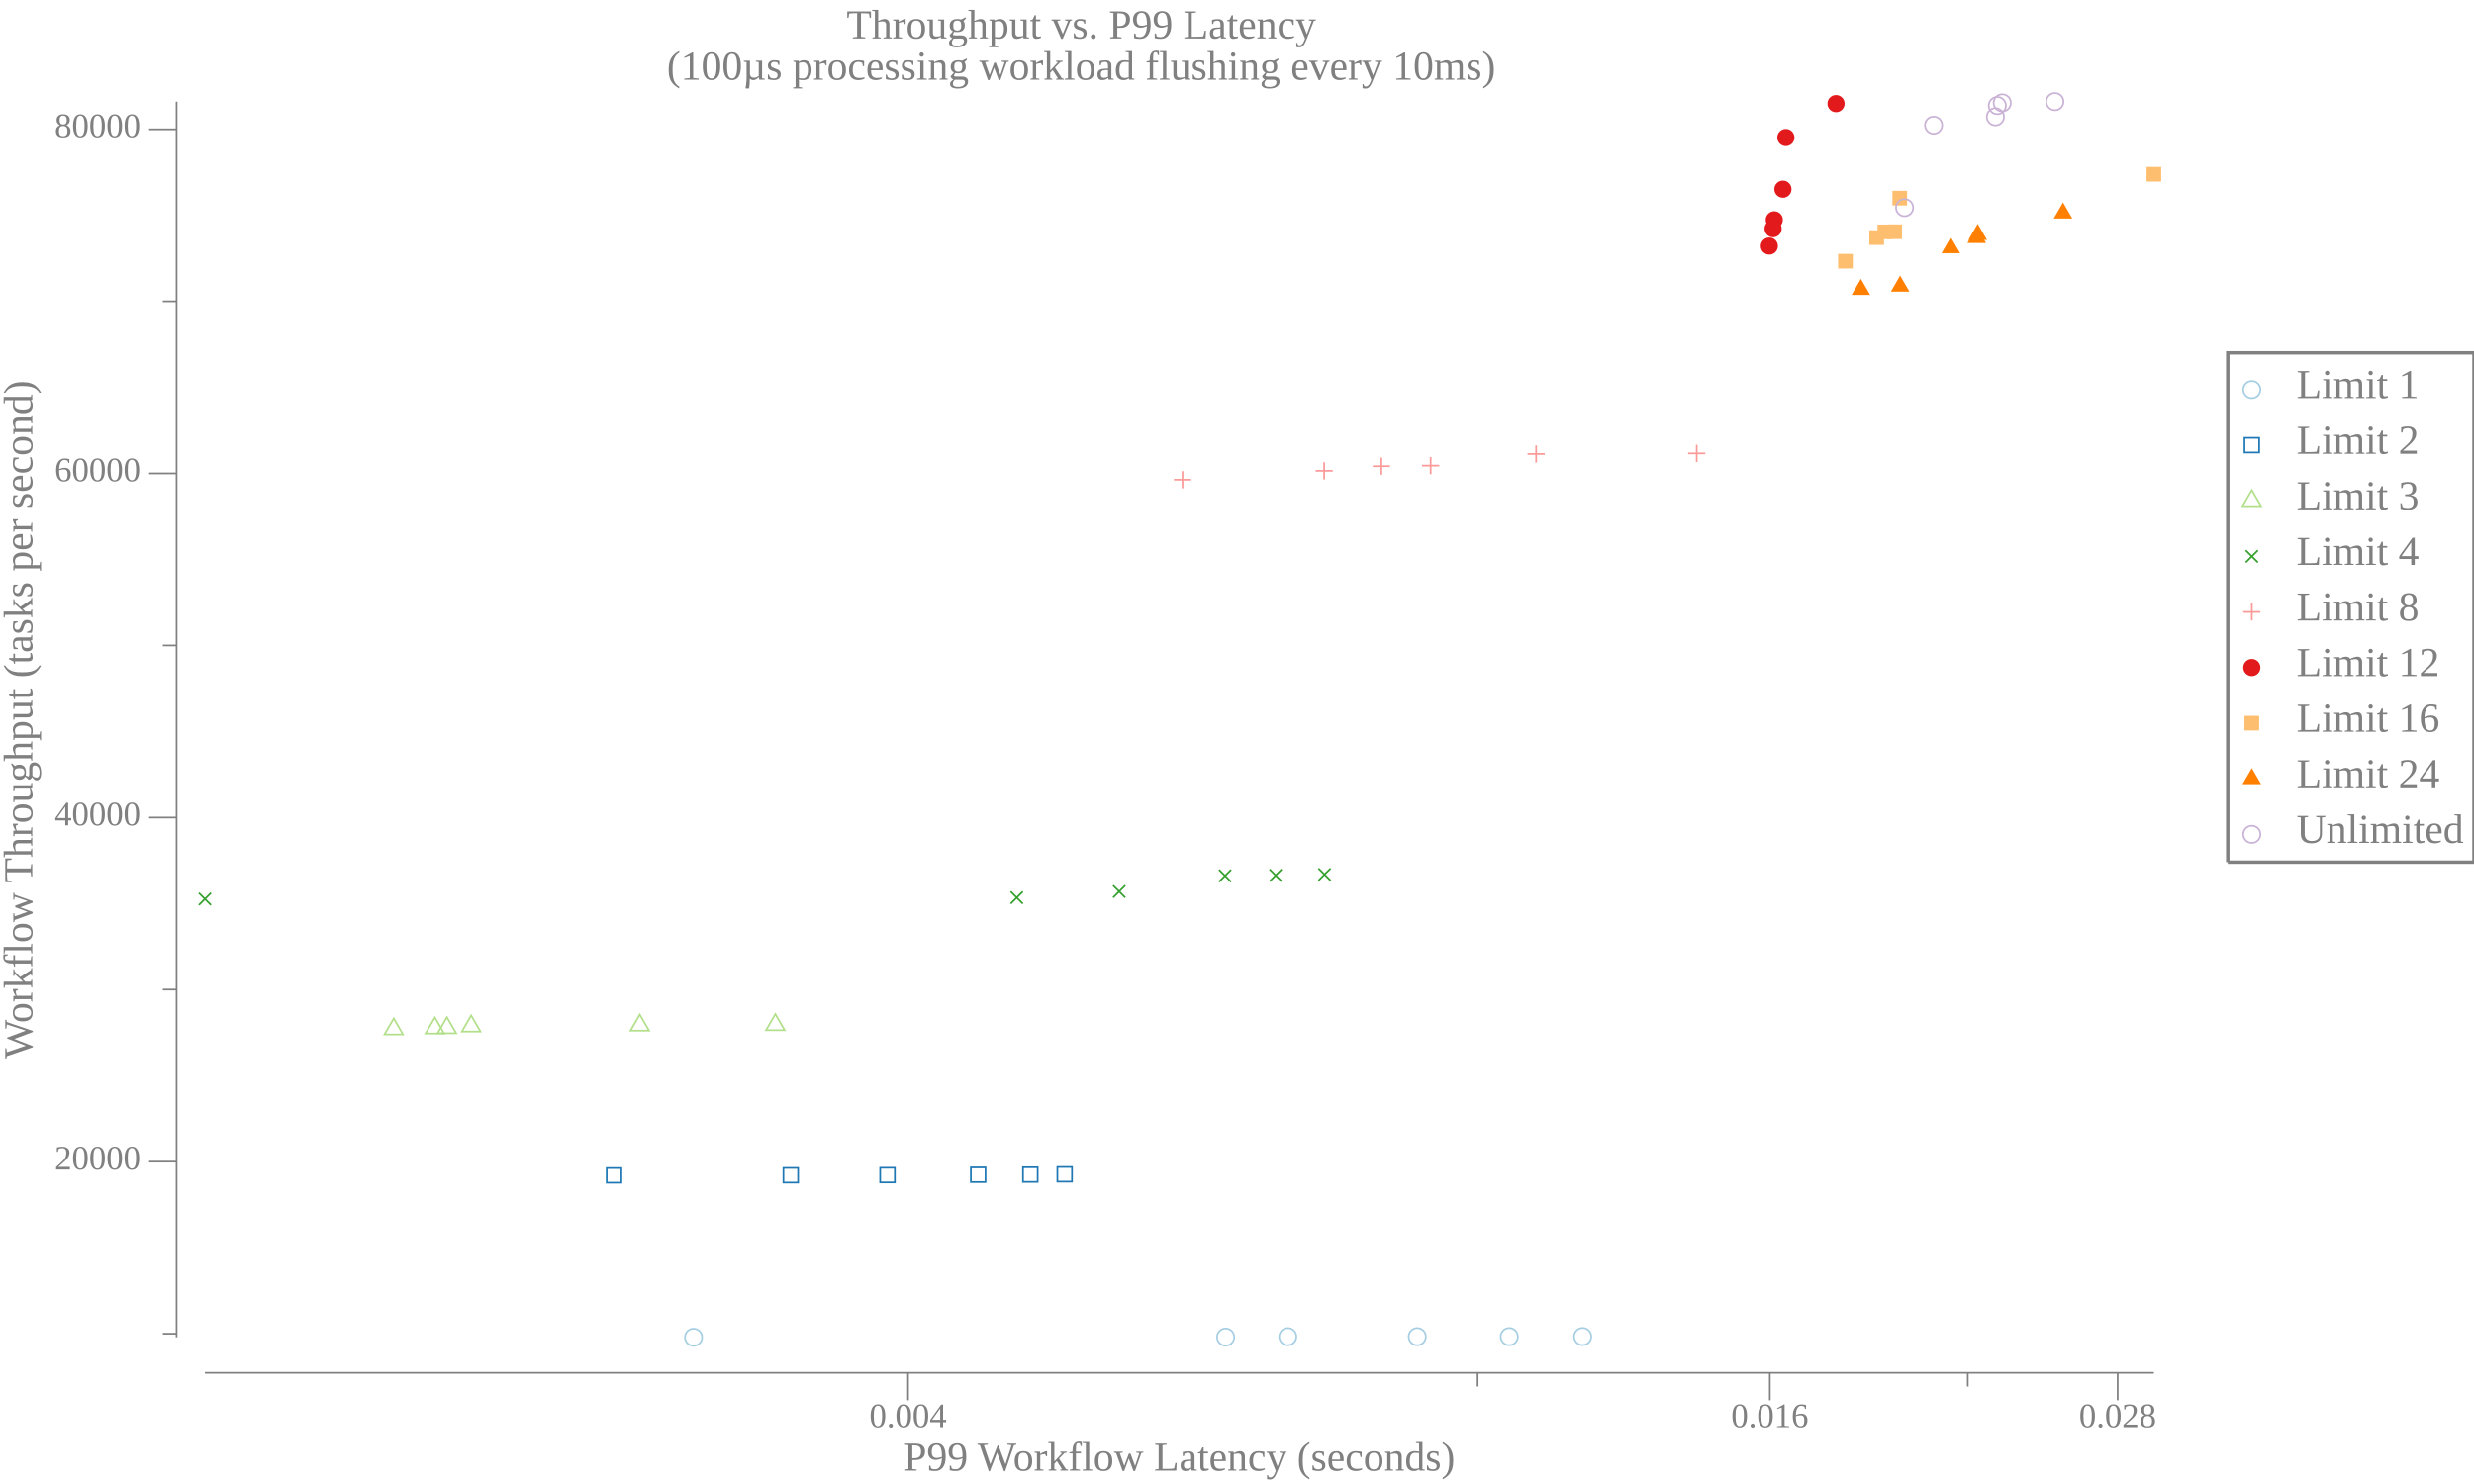
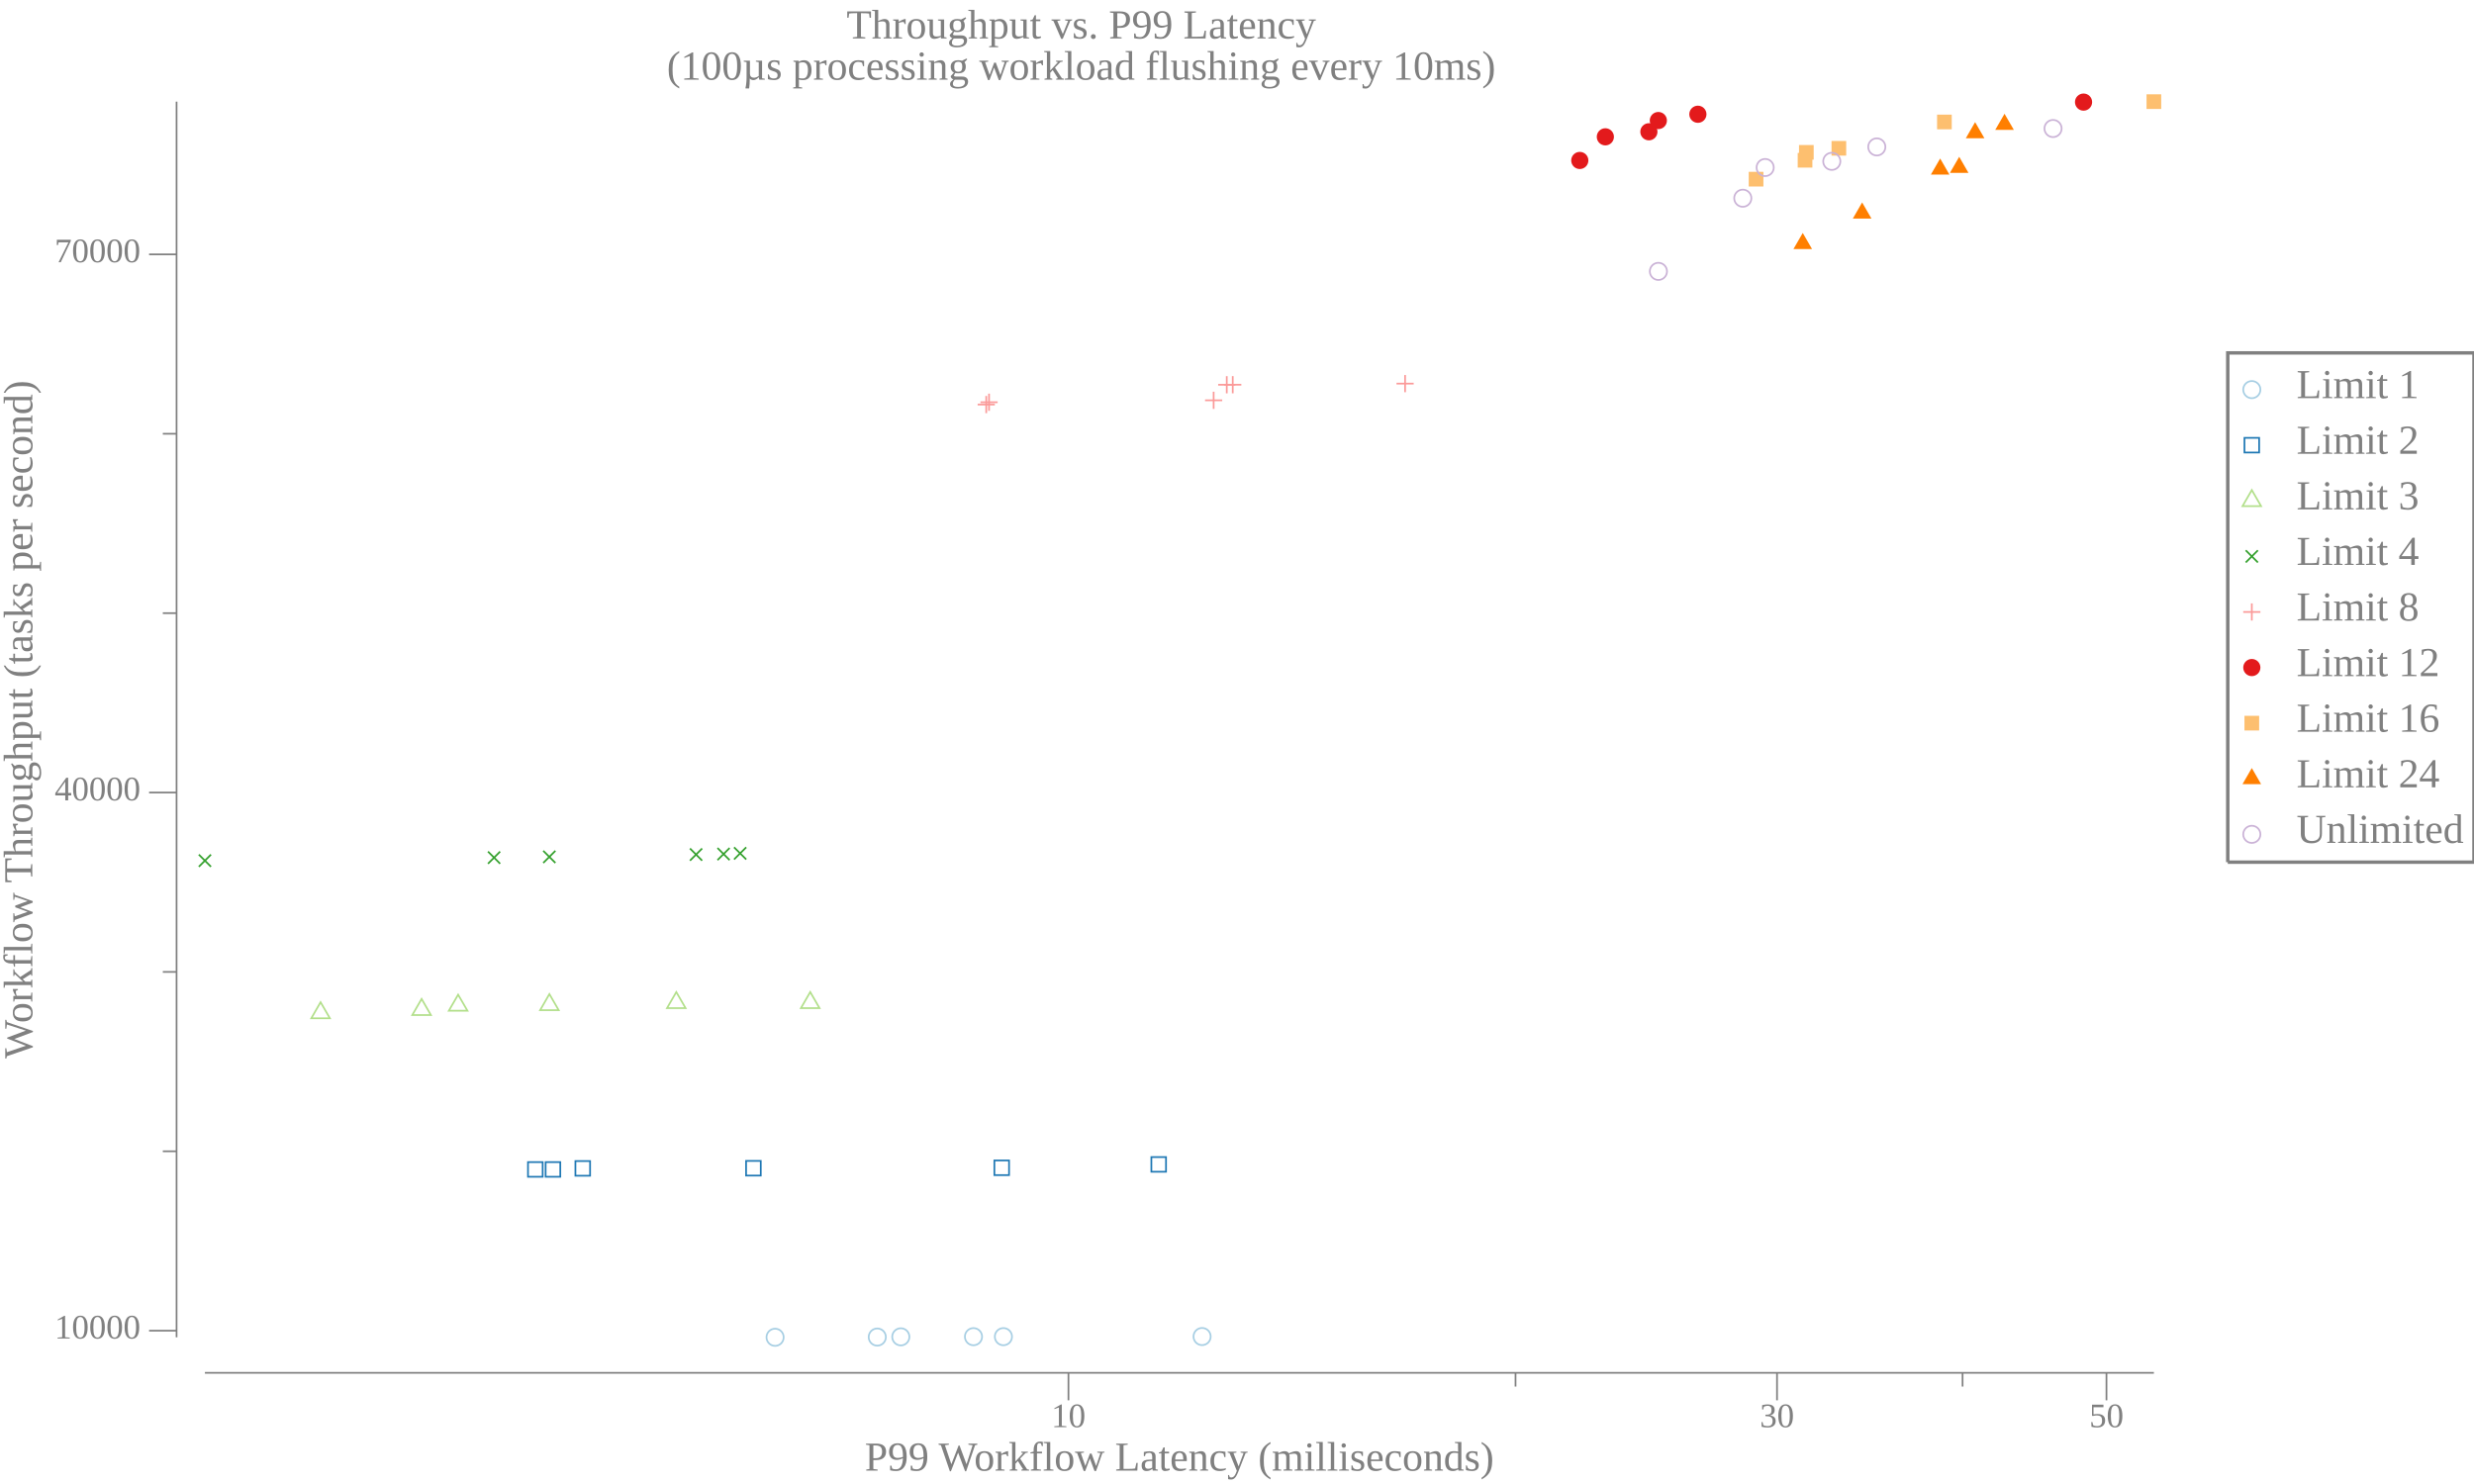
<svg xmlns="http://www.w3.org/2000/svg" width="720pt" height="432pt" viewBox="0 0 720 432">
  <g transform="scale(1, -1) translate(0, -432)">
    <path d="M657.84,318.58A2.5,2.5 0 1 1 652.84,318.58A2.5,2.5 0 1 1 657.84,318.58Z" style="fill:none;stroke:#A6CEE3;stroke-width:0.5" />
    <text x="668.34" y="-316.1" transform="scale(1, -1)" style="font-family:Liberation Serif;font-variant:normal;font-weight:normal;font-style:normal;font-size:12px;fill:#808080">Limit 1</text>
    <path d="M653.2,300.27L657.47,300.27L657.47,304.54L653.2,304.54Z" style="fill:none;stroke:#1F78B4;stroke-width:0.5" />
    <text x="668.34" y="-299.91" transform="scale(1, -1)" style="font-family:Liberation Serif;font-variant:normal;font-weight:normal;font-style:normal;font-size:12px;fill:#808080">Limit 2</text>
    <path d="M655.34,289.34L652.63,284.66L658.04,284.66Z" style="fill:none;stroke:#B2DF8A;stroke-width:0.5" />
    <text x="668.34" y="-283.73" transform="scale(1, -1)" style="font-family:Liberation Serif;font-variant:normal;font-weight:normal;font-style:normal;font-size:12px;fill:#808080">Limit 3</text>
    <path d="M653.57,268.27L657.11,271.8" style="fill:none;stroke:#33A02C;stroke-width:0.5" />
    <path d="M653.57,271.8L657.11,268.27" style="fill:none;stroke:#33A02C;stroke-width:0.5" />
    <text x="668.34" y="-267.55" transform="scale(1, -1)" style="font-family:Liberation Serif;font-variant:normal;font-weight:normal;font-style:normal;font-size:12px;fill:#808080">Limit 4</text>
    <path d="M655.34,256.35L655.34,251.35" style="fill:none;stroke:#FB9A99;stroke-width:0.5" />
    <path d="M652.84,253.85L657.84,253.85" style="fill:none;stroke:#FB9A99;stroke-width:0.5" />
    <text x="668.34" y="-251.36" transform="scale(1, -1)" style="font-family:Liberation Serif;font-variant:normal;font-weight:normal;font-style:normal;font-size:12px;fill:#808080">Limit 8</text>
    <path d="M657.84,237.67A2.5,2.5 0 1 1 652.84,237.67A2.5,2.5 0 1 1 657.84,237.67Z" style="fill:#E31A1C" />
    <text x="668.34" y="-235.18" transform="scale(1, -1)" style="font-family:Liberation Serif;font-variant:normal;font-weight:normal;font-style:normal;font-size:12px;fill:#808080">Limit 12</text>
    <path d="M653.2,219.35L657.47,219.35L657.47,223.62L653.2,223.62Z" style="fill:#FDBF6F" />
    <text x="668.34" y="-219" transform="scale(1, -1)" style="font-family:Liberation Serif;font-variant:normal;font-weight:normal;font-style:normal;font-size:12px;fill:#808080">Limit 16</text>
    <path d="M655.34,208.42L652.63,203.74L658.04,203.74Z" style="fill:#FF7F00" />
    <text x="668.34" y="-202.81" transform="scale(1, -1)" style="font-family:Liberation Serif;font-variant:normal;font-weight:normal;font-style:normal;font-size:12px;fill:#808080">Limit 24</text>
    <path d="M657.84,189.12A2.5,2.5 0 1 1 652.84,189.12A2.5,2.5 0 1 1 657.84,189.12Z" style="fill:none;stroke:#CAB2D6;stroke-width:0.5" />
    <text x="668.34" y="-186.63" transform="scale(1, -1)" style="font-family:Liberation Serif;font-variant:normal;font-weight:normal;font-style:normal;font-size:12px;fill:#808080">Unlimited</text>
    <path d="M648.34,181.02L648.34,329.27L720,329.27L720,181.02L648.34,181.02" style="fill:none;stroke:#808080" />
    <path d="M0,0L629.34,0L629.34,432L0,432Z" style="fill:#-8000000000000000-8000000000000000-8000000000000000;fill-opacity:0" />
    <text x="246.35" y="-420.81" transform="scale(1, -1)" style="font-family:Liberation Serif;font-variant:normal;font-weight:normal;font-style:normal;font-size:12px;fill:#808080">Throughput vs. P99 Latency</text>
    <text x="194.07" y="-408.81" transform="scale(1, -1)" style="font-family:Liberation Serif;font-variant:normal;font-weight:normal;font-style:normal;font-size:12px;fill:#808080">(100µs processing workload flushing every 10ms)</text>
-     <text x="263.02" y="-3.902" transform="scale(1, -1)" style="font-family:Liberation Serif;font-variant:normal;font-weight:normal;font-style:normal;font-size:12px;fill:#808080">P99 Workflow Latency (seconds)</text>
-     <text x="253.01" y="-16.541" transform="scale(1, -1)" style="font-family:Liberation Serif;font-variant:normal;font-weight:normal;font-style:normal;font-size:10px;fill:#808080">0.004</text>
-     <text x="503.81" y="-16.541" transform="scale(1, -1)" style="font-family:Liberation Serif;font-variant:normal;font-weight:normal;font-style:normal;font-size:10px;fill:#808080">0.016</text>
-     <text x="605.05" y="-16.541" transform="scale(1, -1)" style="font-family:Liberation Serif;font-variant:normal;font-weight:normal;font-style:normal;font-size:10px;fill:#808080">0.028</text>
-     <path d="M264.26,24.363L264.26,32.363" style="fill:none;stroke:#808080;stroke-width:0.5" />
-     <path d="M515.06,24.363L515.06,32.363" style="fill:none;stroke:#808080;stroke-width:0.5" />
-     <path d="M616.3,24.363L616.3,32.363" style="fill:none;stroke:#808080;stroke-width:0.5" />
-     <path d="M430.03,28.363L430.03,32.363" style="fill:none;stroke:#808080;stroke-width:0.5" />
-     <path d="M572.67,28.363L572.67,32.363" style="fill:none;stroke:#808080;stroke-width:0.5" />
+     <text x="251.68" y="-3.902" transform="scale(1, -1)" style="font-family:Liberation Serif;font-variant:normal;font-weight:normal;font-style:normal;font-size:12px;fill:#808080">P99 Workflow Latency (milliseconds)</text>
+     <text x="305.95" y="-16.541" transform="scale(1, -1)" style="font-family:Liberation Serif;font-variant:normal;font-weight:normal;font-style:normal;font-size:10px;fill:#808080">10</text>
+     <text x="512.16" y="-16.541" transform="scale(1, -1)" style="font-family:Liberation Serif;font-variant:normal;font-weight:normal;font-style:normal;font-size:10px;fill:#808080">30</text>
+     <text x="608.04" y="-16.541" transform="scale(1, -1)" style="font-family:Liberation Serif;font-variant:normal;font-weight:normal;font-style:normal;font-size:10px;fill:#808080">50</text>
+     <path d="M310.95,24.363L310.95,32.363" style="fill:none;stroke:#808080;stroke-width:0.5" />
+     <path d="M517.16,24.363L517.16,32.363" style="fill:none;stroke:#808080;stroke-width:0.5" />
+     <path d="M613.04,24.363L613.04,32.363" style="fill:none;stroke:#808080;stroke-width:0.5" />
+     <path d="M441.06,28.363L441.06,32.363" style="fill:none;stroke:#808080;stroke-width:0.5" />
+     <path d="M571.16,28.363L571.16,32.363" style="fill:none;stroke:#808080;stroke-width:0.5" />
    <path d="M59.635,32.363L626.84,32.363" style="fill:none;stroke:#808080;stroke-width:0.5" />
    <g transform="rotate(90)">
      <text x="123.84" y="9.387" transform="scale(1, -1)" style="font-family:Liberation Serif;font-variant:normal;font-weight:normal;font-style:normal;font-size:12px;fill:#808080">Workflow Throughput (tasks per second)</text>
    </g>
-     <text x="15.885" y="-91.553" transform="scale(1, -1)" style="font-family:Liberation Serif;font-variant:normal;font-weight:normal;font-style:normal;font-size:10px;fill:#808080">20000</text>
-     <text x="15.885" y="-191.73" transform="scale(1, -1)" style="font-family:Liberation Serif;font-variant:normal;font-weight:normal;font-style:normal;font-size:10px;fill:#808080">40000</text>
-     <text x="15.885" y="-291.9" transform="scale(1, -1)" style="font-family:Liberation Serif;font-variant:normal;font-weight:normal;font-style:normal;font-size:10px;fill:#808080">60000</text>
-     <text x="15.885" y="-392.08" transform="scale(1, -1)" style="font-family:Liberation Serif;font-variant:normal;font-weight:normal;font-style:normal;font-size:10px;fill:#808080">80000</text>
-     <path d="M43.385,93.838L51.385,93.838" style="fill:none;stroke:#808080;stroke-width:0.5" />
-     <path d="M43.385,194.01L51.385,194.01" style="fill:none;stroke:#808080;stroke-width:0.5" />
-     <path d="M43.385,294.19L51.385,294.19" style="fill:none;stroke:#808080;stroke-width:0.5" />
-     <path d="M43.385,394.36L51.385,394.36" style="fill:none;stroke:#808080;stroke-width:0.5" />
-     <path d="M47.385,43.751L51.385,43.751" style="fill:none;stroke:#808080;stroke-width:0.5" />
-     <path d="M47.385,143.93L51.385,143.93" style="fill:none;stroke:#808080;stroke-width:0.5" />
-     <path d="M47.385,244.1L51.385,244.1" style="fill:none;stroke:#808080;stroke-width:0.5" />
-     <path d="M47.385,344.28L51.385,344.28" style="fill:none;stroke:#808080;stroke-width:0.5" />
+     <text x="15.885" y="-42.351" transform="scale(1, -1)" style="font-family:Liberation Serif;font-variant:normal;font-weight:normal;font-style:normal;font-size:10px;fill:#808080">10000</text>
+     <text x="15.885" y="-199.01" transform="scale(1, -1)" style="font-family:Liberation Serif;font-variant:normal;font-weight:normal;font-style:normal;font-size:10px;fill:#808080">40000</text>
+     <text x="15.885" y="-355.66" transform="scale(1, -1)" style="font-family:Liberation Serif;font-variant:normal;font-weight:normal;font-style:normal;font-size:10px;fill:#808080">70000</text>
+     <path d="M43.385,44.636L51.385,44.636" style="fill:none;stroke:#808080;stroke-width:0.5" />
+     <path d="M43.385,201.29L51.385,201.29" style="fill:none;stroke:#808080;stroke-width:0.5" />
+     <path d="M43.385,357.95L51.385,357.95" style="fill:none;stroke:#808080;stroke-width:0.5" />
+     <path d="M47.385,96.855L51.385,96.855" style="fill:none;stroke:#808080;stroke-width:0.5" />
+     <path d="M47.385,149.07L51.385,149.07" style="fill:none;stroke:#808080;stroke-width:0.5" />
+     <path d="M47.385,253.51L51.385,253.51" style="fill:none;stroke:#808080;stroke-width:0.5" />
+     <path d="M47.385,305.73L51.385,305.73" style="fill:none;stroke:#808080;stroke-width:0.5" />
    <path d="M51.385,42.709L51.385,402.41" style="fill:none;stroke:#808080;stroke-width:0.5" />
-     <path d="M204.34,42.709A2.5,2.5 0 1 1 199.34,42.709A2.5,2.5 0 1 1 204.34,42.709Z" style="fill:none;stroke:#A6CEE3;stroke-width:0.5" />
-     <path d="M359.2,42.764A2.5,2.5 0 1 1 354.2,42.764A2.5,2.5 0 1 1 359.2,42.764Z" style="fill:none;stroke:#A6CEE3;stroke-width:0.5" />
-     <path d="M377.28,42.889A2.5,2.5 0 1 1 372.28,42.889A2.5,2.5 0 1 1 377.28,42.889Z" style="fill:none;stroke:#A6CEE3;stroke-width:0.5" />
-     <path d="M414.96,42.894A2.5,2.5 0 1 1 409.96,42.894A2.5,2.5 0 1 1 414.96,42.894Z" style="fill:none;stroke:#A6CEE3;stroke-width:0.5" />
-     <path d="M441.74,42.904A2.5,2.5 0 1 1 436.74,42.904A2.5,2.5 0 1 1 441.74,42.904Z" style="fill:none;stroke:#A6CEE3;stroke-width:0.5" />
-     <path d="M463.1,42.929A2.5,2.5 0 1 1 458.1,42.929A2.5,2.5 0 1 1 463.1,42.929Z" style="fill:none;stroke:#A6CEE3;stroke-width:0.5" />
-     <path d="M176.57,87.707L180.84,87.707L180.84,91.975L176.57,91.975Z" style="fill:none;stroke:#1F78B4;stroke-width:0.5" />
-     <path d="M228,87.742L232.27,87.742L232.27,92.01L228,92.01Z" style="fill:none;stroke:#1F78B4;stroke-width:0.5" />
-     <path d="M256.16,87.788L260.43,87.788L260.43,92.055L256.16,92.055Z" style="fill:none;stroke:#1F78B4;stroke-width:0.5" />
-     <path d="M282.55,87.893L286.82,87.893L286.82,92.16L282.55,92.16Z" style="fill:none;stroke:#1F78B4;stroke-width:0.5" />
-     <path d="M297.72,87.938L301.99,87.938L301.99,92.206L297.72,92.206Z" style="fill:none;stroke:#1F78B4;stroke-width:0.5" />
-     <path d="M307.73,88.018L311.99,88.018L311.99,92.286L307.73,92.286Z" style="fill:none;stroke:#1F78B4;stroke-width:0.5" />
-     <path d="M114.59,135.53L111.88,130.84L117.29,130.84Z" style="fill:none;stroke:#B2DF8A;stroke-width:0.5" />
-     <path d="M126.56,135.8L123.85,131.11L129.27,131.11Z" style="fill:none;stroke:#B2DF8A;stroke-width:0.5" />
-     <path d="M130.06,135.88L127.36,131.19L132.77,131.19Z" style="fill:none;stroke:#B2DF8A;stroke-width:0.5" />
-     <path d="M137.12,136.39L134.41,131.7L139.83,131.7Z" style="fill:none;stroke:#B2DF8A;stroke-width:0.5" />
-     <path d="M186.19,136.65L183.49,131.96L188.9,131.96Z" style="fill:none;stroke:#B2DF8A;stroke-width:0.5" />
-     <path d="M225.64,136.78L222.94,132.1L228.35,132.1Z" style="fill:none;stroke:#B2DF8A;stroke-width:0.5" />
-     <path d="M57.867,168.53L61.403,172.06" style="fill:none;stroke:#33A02C;stroke-width:0.5" />
-     <path d="M57.867,172.06L61.403,168.53" style="fill:none;stroke:#33A02C;stroke-width:0.5" />
-     <path d="M294.14,168.93L297.67,172.47" style="fill:none;stroke:#33A02C;stroke-width:0.5" />
-     <path d="M294.14,172.47L297.67,168.93" style="fill:none;stroke:#33A02C;stroke-width:0.5" />
-     <path d="M323.95,170.71L327.48,174.25" style="fill:none;stroke:#33A02C;stroke-width:0.5" />
-     <path d="M323.95,174.25L327.48,170.71" style="fill:none;stroke:#33A02C;stroke-width:0.5" />
-     <path d="M354.76,175.28L358.3,178.81" style="fill:none;stroke:#33A02C;stroke-width:0.5" />
-     <path d="M354.76,178.81L358.3,175.28" style="fill:none;stroke:#33A02C;stroke-width:0.5" />
-     <path d="M369.48,175.41L373.01,178.94" style="fill:none;stroke:#33A02C;stroke-width:0.5" />
-     <path d="M369.48,178.94L373.01,175.41" style="fill:none;stroke:#33A02C;stroke-width:0.5" />
-     <path d="M383.7,175.66L387.24,179.2" style="fill:none;stroke:#33A02C;stroke-width:0.5" />
-     <path d="M383.7,179.2L387.24,175.66" style="fill:none;stroke:#33A02C;stroke-width:0.5" />
-     <path d="M344.16,294.85L344.16,289.85" style="fill:none;stroke:#FB9A99;stroke-width:0.5" />
-     <path d="M341.66,292.35L346.66,292.35" style="fill:none;stroke:#FB9A99;stroke-width:0.5" />
-     <path d="M385.37,297.44L385.37,292.44" style="fill:none;stroke:#FB9A99;stroke-width:0.5" />
-     <path d="M382.87,294.94L387.87,294.94" style="fill:none;stroke:#FB9A99;stroke-width:0.5" />
-     <path d="M402.02,298.79L402.02,293.79" style="fill:none;stroke:#FB9A99;stroke-width:0.5" />
-     <path d="M399.52,296.29L404.52,296.29" style="fill:none;stroke:#FB9A99;stroke-width:0.5" />
-     <path d="M416.36,298.96L416.36,293.96" style="fill:none;stroke:#FB9A99;stroke-width:0.5" />
-     <path d="M413.86,296.46L418.86,296.46" style="fill:none;stroke:#FB9A99;stroke-width:0.5" />
-     <path d="M447.06,302.34L447.06,297.34" style="fill:none;stroke:#FB9A99;stroke-width:0.5" />
-     <path d="M444.56,299.84L449.56,299.84" style="fill:none;stroke:#FB9A99;stroke-width:0.5" />
-     <path d="M493.79,302.51L493.79,297.51" style="fill:none;stroke:#FB9A99;stroke-width:0.5" />
-     <path d="M491.29,300.01L496.29,300.01" style="fill:none;stroke:#FB9A99;stroke-width:0.5" />
-     <path d="M517.42,360.37A2.5,2.5 0 1 1 512.42,360.37A2.5,2.5 0 1 1 517.42,360.37Z" style="fill:#E31A1C" />
-     <path d="M518.52,365.43A2.5,2.5 0 1 1 513.52,365.43A2.5,2.5 0 1 1 518.52,365.43Z" style="fill:#E31A1C" />
-     <path d="M518.86,368A2.5,2.5 0 1 1 513.86,368A2.5,2.5 0 1 1 518.86,368Z" style="fill:#E31A1C" />
-     <path d="M521.38,376.93A2.5,2.5 0 1 1 516.38,376.93A2.5,2.5 0 1 1 521.38,376.93Z" style="fill:#E31A1C" />
-     <path d="M522.24,391.97A2.5,2.5 0 1 1 517.24,391.97A2.5,2.5 0 1 1 522.24,391.97Z" style="fill:#E31A1C" />
-     <path d="M536.84,401.83A2.5,2.5 0 1 1 531.84,401.83A2.5,2.5 0 1 1 536.84,401.83Z" style="fill:#E31A1C" />
-     <path d="M534.94,353.82L539.21,353.82L539.21,358.09L534.94,358.09Z" style="fill:#FDBF6F" />
-     <path d="M544.03,360.7L548.3,360.7L548.3,364.97L544.03,364.97Z" style="fill:#FDBF6F" />
-     <path d="M546.41,362.38L550.68,362.38L550.68,366.64L546.41,366.64Z" style="fill:#FDBF6F" />
-     <path d="M549.27,362.41L553.54,362.41L553.54,366.68L549.27,366.68Z" style="fill:#FDBF6F" />
-     <path d="M550.75,372.18L555.02,372.18L555.02,376.45L550.75,376.45Z" style="fill:#FDBF6F" />
-     <path d="M624.7,379.15L628.97,379.15L628.97,383.42L624.7,383.42Z" style="fill:#FDBF6F" />
-     <path d="M541.57,350.82L538.86,346.13L544.27,346.13Z" style="fill:#FF7F00" />
-     <path d="M552.99,351.77L550.29,347.09L555.7,347.09Z" style="fill:#FF7F00" />
-     <path d="M567.74,362.97L565.04,358.29L570.45,358.29Z" style="fill:#FF7F00" />
-     <path d="M575.28,365.96L572.57,361.27L577.99,361.27Z" style="fill:#FF7F00" />
-     <path d="M575.56,366.85L572.86,362.17L578.27,362.17Z" style="fill:#FF7F00" />
-     <path d="M600.39,373.08L597.69,368.39L603.1,368.39Z" style="fill:#FF7F00" />
-     <path d="M556.79,371.55A2.5,2.5 0 1 1 551.79,371.55A2.5,2.5 0 1 1 556.79,371.55Z" style="fill:none;stroke:#CAB2D6;stroke-width:0.5" />
-     <path d="M565.23,395.56A2.5,2.5 0 1 1 560.23,395.56A2.5,2.5 0 1 1 565.23,395.56Z" style="fill:none;stroke:#CAB2D6;stroke-width:0.5" />
-     <path d="M583.22,398A2.5,2.5 0 1 1 578.22,398A2.5,2.5 0 1 1 583.22,398Z" style="fill:none;stroke:#CAB2D6;stroke-width:0.5" />
-     <path d="M583.77,401.27A2.5,2.5 0 1 1 578.77,401.27A2.5,2.5 0 1 1 583.77,401.27Z" style="fill:none;stroke:#CAB2D6;stroke-width:0.5" />
-     <path d="M585.21,402.05A2.5,2.5 0 1 1 580.21,402.05A2.5,2.5 0 1 1 585.21,402.05Z" style="fill:none;stroke:#CAB2D6;stroke-width:0.5" />
-     <path d="M600.53,402.41A2.5,2.5 0 1 1 595.53,402.41A2.5,2.5 0 1 1 600.53,402.41Z" style="fill:none;stroke:#CAB2D6;stroke-width:0.5" />
+     <path d="M228.07,42.709A2.5,2.5 0 1 1 223.07,42.709A2.5,2.5 0 1 1 228.07,42.709Z" style="fill:none;stroke:#A6CEE3;stroke-width:0.5" />
+     <path d="M257.81,42.772A2.5,2.5 0 1 1 252.81,42.772A2.5,2.5 0 1 1 257.81,42.772Z" style="fill:none;stroke:#A6CEE3;stroke-width:0.5" />
+     <path d="M264.66,42.84A2.5,2.5 0 1 1 259.66,42.84A2.5,2.5 0 1 1 264.66,42.84Z" style="fill:none;stroke:#A6CEE3;stroke-width:0.5" />
+     <path d="M285.81,42.887A2.5,2.5 0 1 1 280.81,42.887A2.5,2.5 0 1 1 285.81,42.887Z" style="fill:none;stroke:#A6CEE3;stroke-width:0.5" />
+     <path d="M294.52,42.892A2.5,2.5 0 1 1 289.52,42.892A2.5,2.5 0 1 1 294.52,42.892Z" style="fill:none;stroke:#A6CEE3;stroke-width:0.5" />
+     <path d="M352.34,42.928A2.5,2.5 0 1 1 347.34,42.928A2.5,2.5 0 1 1 352.34,42.928Z" style="fill:none;stroke:#A6CEE3;stroke-width:0.5" />
+     <path d="M153.66,89.436L157.93,89.436L157.93,93.704L153.66,93.704Z" style="fill:none;stroke:#1F78B4;stroke-width:0.5" />
+     <path d="M158.79,89.436L163.06,89.436L163.06,93.704L158.79,93.704Z" style="fill:none;stroke:#1F78B4;stroke-width:0.5" />
+     <path d="M167.46,89.739L171.73,89.739L171.73,94.007L167.46,94.007Z" style="fill:none;stroke:#1F78B4;stroke-width:0.5" />
+     <path d="M217.13,89.786L221.4,89.786L221.4,94.054L217.13,94.054Z" style="fill:none;stroke:#1F78B4;stroke-width:0.5" />
+     <path d="M289.39,89.917L293.66,89.917L293.66,94.184L289.39,94.184Z" style="fill:none;stroke:#1F78B4;stroke-width:0.5" />
+     <path d="M335.08,90.898L339.34,90.898L339.34,95.166L335.08,95.166Z" style="fill:none;stroke:#1F78B4;stroke-width:0.5" />
+     <path d="M93.299,140.26L90.593,135.57L96.006,135.57Z" style="fill:none;stroke:#B2DF8A;stroke-width:0.5" />
+     <path d="M122.7,141.21L119.99,136.52L125.4,136.52Z" style="fill:none;stroke:#B2DF8A;stroke-width:0.5" />
+     <path d="M133.33,142.45L130.62,137.77L136.04,137.77Z" style="fill:none;stroke:#B2DF8A;stroke-width:0.5" />
+     <path d="M159.89,142.62L157.19,137.93L162.6,137.93Z" style="fill:none;stroke:#B2DF8A;stroke-width:0.5" />
+     <path d="M196.82,143.21L194.11,138.52L199.53,138.52Z" style="fill:none;stroke:#B2DF8A;stroke-width:0.5" />
+     <path d="M235.8,143.22L233.09,138.53L238.5,138.53Z" style="fill:none;stroke:#B2DF8A;stroke-width:0.5" />
+     <path d="M57.867,179.69L61.403,183.23" style="fill:none;stroke:#33A02C;stroke-width:0.5" />
+     <path d="M57.867,183.23L61.403,179.69" style="fill:none;stroke:#33A02C;stroke-width:0.5" />
+     <path d="M142.02,180.57L145.55,184.11" style="fill:none;stroke:#33A02C;stroke-width:0.5" />
+     <path d="M142.02,184.11L145.55,180.57" style="fill:none;stroke:#33A02C;stroke-width:0.5" />
+     <path d="M158.1,180.8L161.64,184.33" style="fill:none;stroke:#33A02C;stroke-width:0.5" />
+     <path d="M158.1,184.33L161.64,180.8" style="fill:none;stroke:#33A02C;stroke-width:0.5" />
+     <path d="M200.8,181.47L204.34,185.01" style="fill:none;stroke:#33A02C;stroke-width:0.5" />
+     <path d="M200.8,185.01L204.34,181.47" style="fill:none;stroke:#33A02C;stroke-width:0.5" />
+     <path d="M208.81,181.62L212.34,185.15" style="fill:none;stroke:#33A02C;stroke-width:0.5" />
+     <path d="M208.81,185.15L212.34,181.62" style="fill:none;stroke:#33A02C;stroke-width:0.5" />
+     <path d="M213.63,181.82L217.17,185.35" style="fill:none;stroke:#33A02C;stroke-width:0.5" />
+     <path d="M213.63,185.35L217.17,181.82" style="fill:none;stroke:#33A02C;stroke-width:0.5" />
+     <path d="M287.02,316.73L287.02,311.73" style="fill:none;stroke:#FB9A99;stroke-width:0.5" />
+     <path d="M284.52,314.23L289.52,314.23" style="fill:none;stroke:#FB9A99;stroke-width:0.5" />
+     <path d="M287.84,317.41L287.84,312.41" style="fill:none;stroke:#FB9A99;stroke-width:0.5" />
+     <path d="M285.34,314.91L290.34,314.91" style="fill:none;stroke:#FB9A99;stroke-width:0.5" />
+     <path d="M353.2,317.97L353.2,312.97" style="fill:none;stroke:#FB9A99;stroke-width:0.5" />
+     <path d="M350.7,315.47L355.7,315.47" style="fill:none;stroke:#FB9A99;stroke-width:0.5" />
+     <path d="M357.02,322.5L357.02,317.5" style="fill:none;stroke:#FB9A99;stroke-width:0.5" />
+     <path d="M354.52,320L359.52,320" style="fill:none;stroke:#FB9A99;stroke-width:0.5" />
+     <path d="M358.76,322.51L358.76,317.51" style="fill:none;stroke:#FB9A99;stroke-width:0.5" />
+     <path d="M356.26,320.01L361.26,320.01" style="fill:none;stroke:#FB9A99;stroke-width:0.5" />
+     <path d="M408.92,322.83L408.92,317.83" style="fill:none;stroke:#FB9A99;stroke-width:0.5" />
+     <path d="M406.42,320.33L411.42,320.33" style="fill:none;stroke:#FB9A99;stroke-width:0.5" />
+     <path d="M462.26,385.29A2.5,2.5 0 1 1 457.26,385.29A2.5,2.5 0 1 1 462.26,385.29Z" style="fill:#E31A1C" />
+     <path d="M469.7,392.17A2.5,2.5 0 1 1 464.7,392.17A2.5,2.5 0 1 1 469.7,392.17Z" style="fill:#E31A1C" />
+     <path d="M482.37,393.64A2.5,2.5 0 1 1 477.37,393.64A2.5,2.5 0 1 1 482.37,393.64Z" style="fill:#E31A1C" />
+     <path d="M485.12,396.91A2.5,2.5 0 1 1 480.12,396.91A2.5,2.5 0 1 1 485.12,396.91Z" style="fill:#E31A1C" />
+     <path d="M496.63,398.74A2.5,2.5 0 1 1 491.63,398.74A2.5,2.5 0 1 1 496.63,398.74Z" style="fill:#E31A1C" />
+     <path d="M608.87,402.28A2.5,2.5 0 1 1 603.87,402.28A2.5,2.5 0 1 1 608.87,402.28Z" style="fill:#E31A1C" />
+     <path d="M508.93,377.71L513.2,377.71L513.2,381.98L508.93,381.98Z" style="fill:#FDBF6F" />
+     <path d="M523.18,383.21L527.45,383.21L527.45,387.48L523.18,387.48Z" style="fill:#FDBF6F" />
+     <path d="M523.56,385.51L527.83,385.51L527.83,389.78L523.56,389.78Z" style="fill:#FDBF6F" />
+     <path d="M533.02,386.7L537.29,386.7L537.29,390.96L533.02,390.96Z" style="fill:#FDBF6F" />
+     <path d="M563.74,394.36L568.01,394.36L568.01,398.63L563.74,398.63Z" style="fill:#FDBF6F" />
+     <path d="M624.7,400.28L628.97,400.28L628.97,404.55L624.7,404.55Z" style="fill:#FDBF6F" />
+     <path d="M524.65,364.19L521.94,359.5L527.35,359.5Z" style="fill:#FF7F00" />
+     <path d="M541.93,373.07L539.23,368.38L544.64,368.38Z" style="fill:#FF7F00" />
+     <path d="M564.64,385.86L561.93,381.17L567.34,381.17Z" style="fill:#FF7F00" />
+     <path d="M570.18,386.36L567.47,381.67L572.88,381.67Z" style="fill:#FF7F00" />
+     <path d="M574.81,396.45L572.11,391.76L577.52,391.76Z" style="fill:#FF7F00" />
+     <path d="M583.37,398.88L580.67,394.2L586.08,394.2Z" style="fill:#FF7F00" />
+     <path d="M485.14,353A2.5,2.5 0 1 1 480.14,353A2.5,2.5 0 1 1 485.14,353Z" style="fill:none;stroke:#CAB2D6;stroke-width:0.5" />
+     <path d="M509.7,374.3A2.5,2.5 0 1 1 504.7,374.3A2.5,2.5 0 1 1 509.7,374.3Z" style="fill:none;stroke:#CAB2D6;stroke-width:0.5" />
+     <path d="M516.21,383.23A2.5,2.5 0 1 1 511.21,383.23A2.5,2.5 0 1 1 516.21,383.23Z" style="fill:none;stroke:#CAB2D6;stroke-width:0.5" />
+     <path d="M535.6,385.03A2.5,2.5 0 1 1 530.6,385.03A2.5,2.5 0 1 1 535.6,385.03Z" style="fill:none;stroke:#CAB2D6;stroke-width:0.5" />
+     <path d="M548.7,389.23A2.5,2.5 0 1 1 543.7,389.23A2.5,2.5 0 1 1 548.7,389.23Z" style="fill:none;stroke:#CAB2D6;stroke-width:0.5" />
+     <path d="M599.99,394.59A2.5,2.5 0 1 1 594.99,394.59A2.5,2.5 0 1 1 599.99,394.59Z" style="fill:none;stroke:#CAB2D6;stroke-width:0.5" />
  </g>
</svg>
